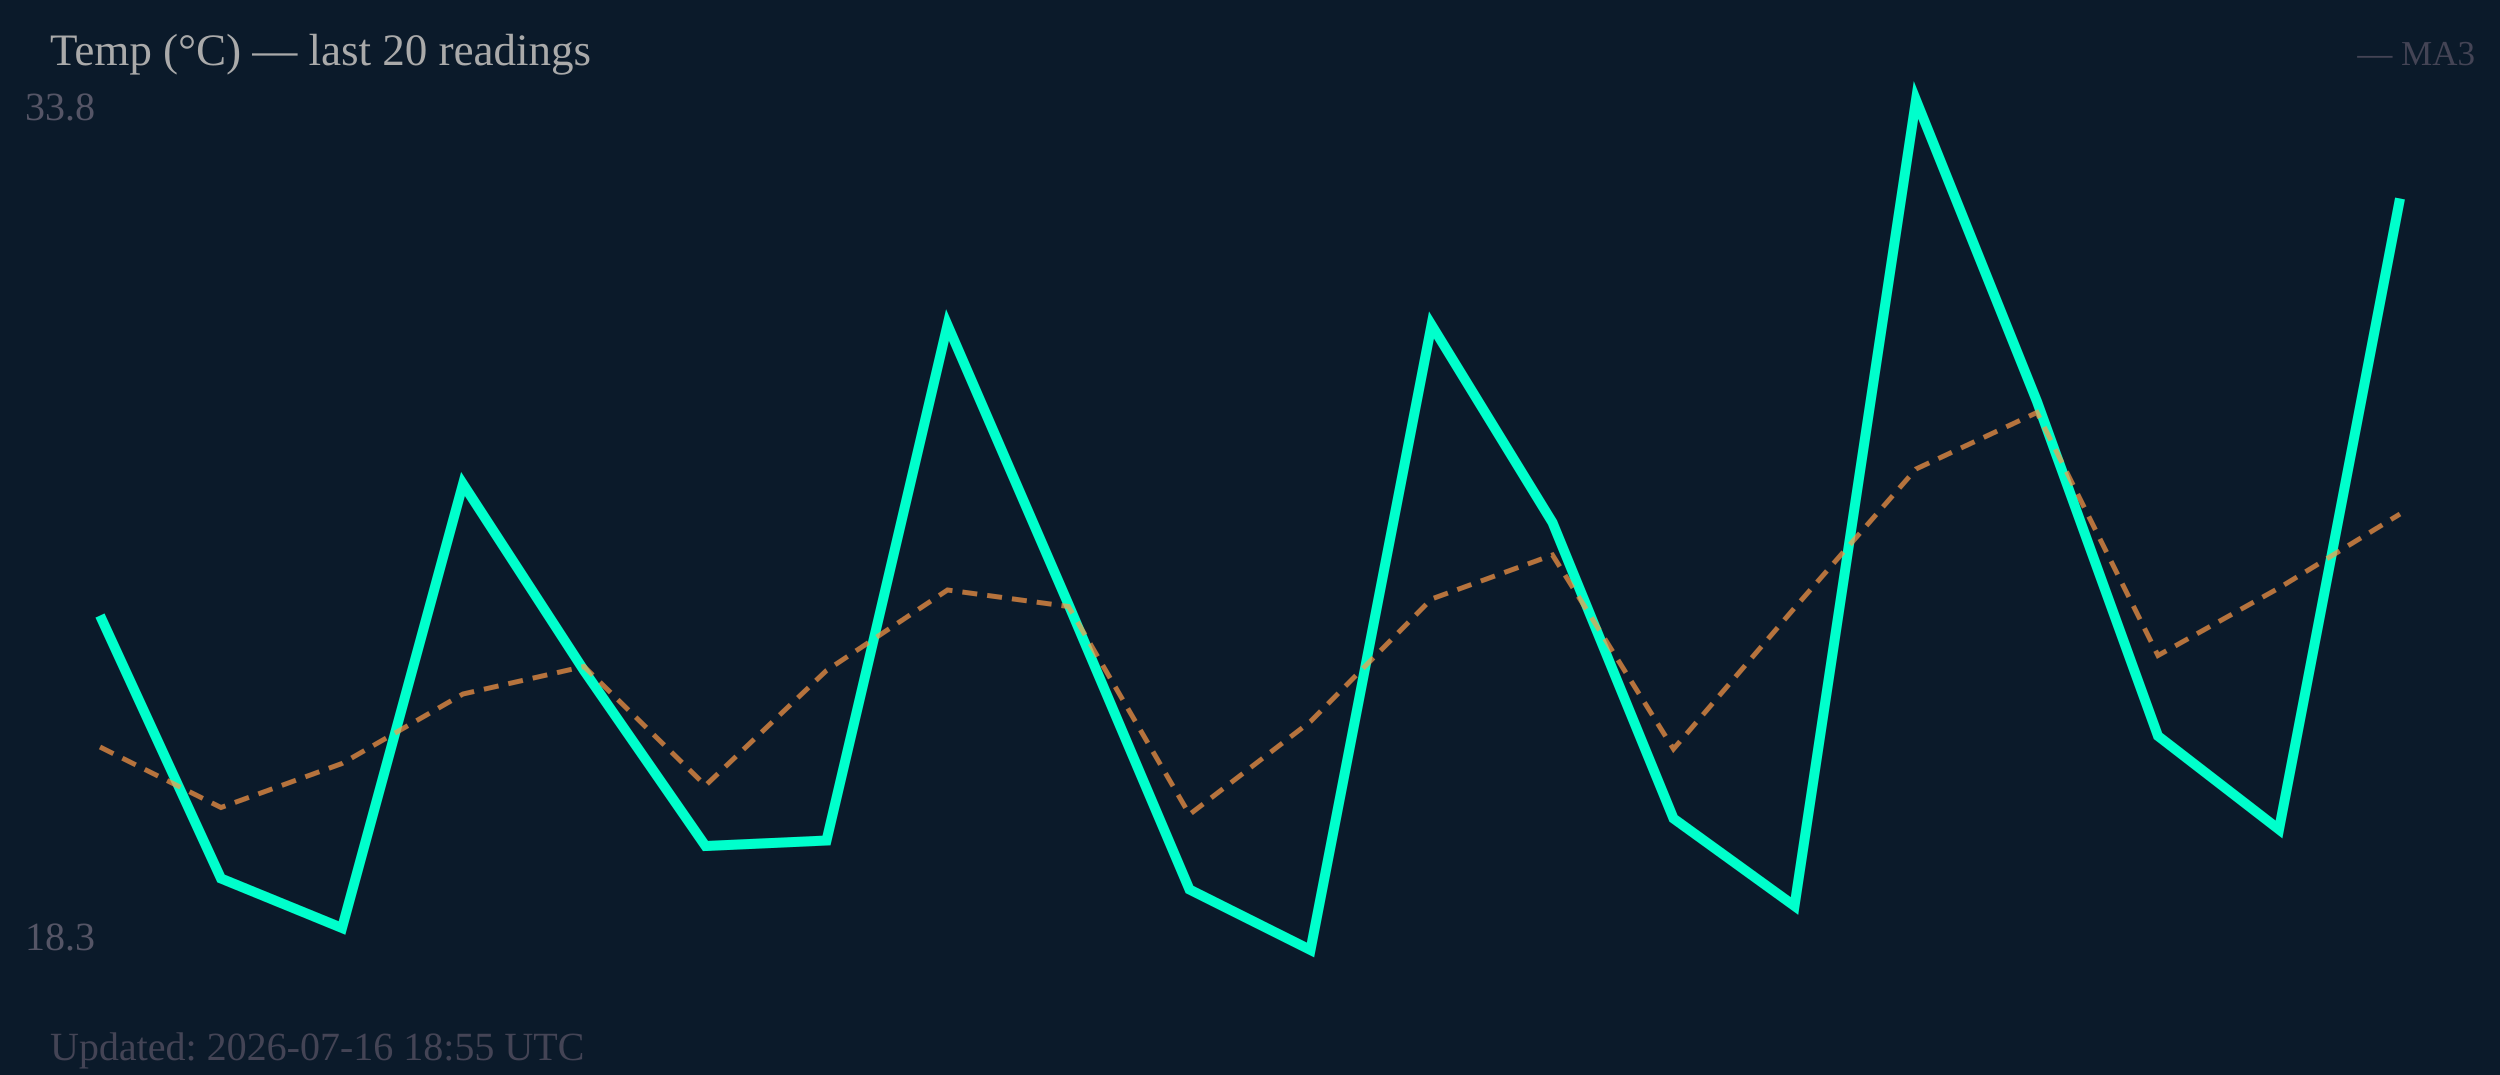
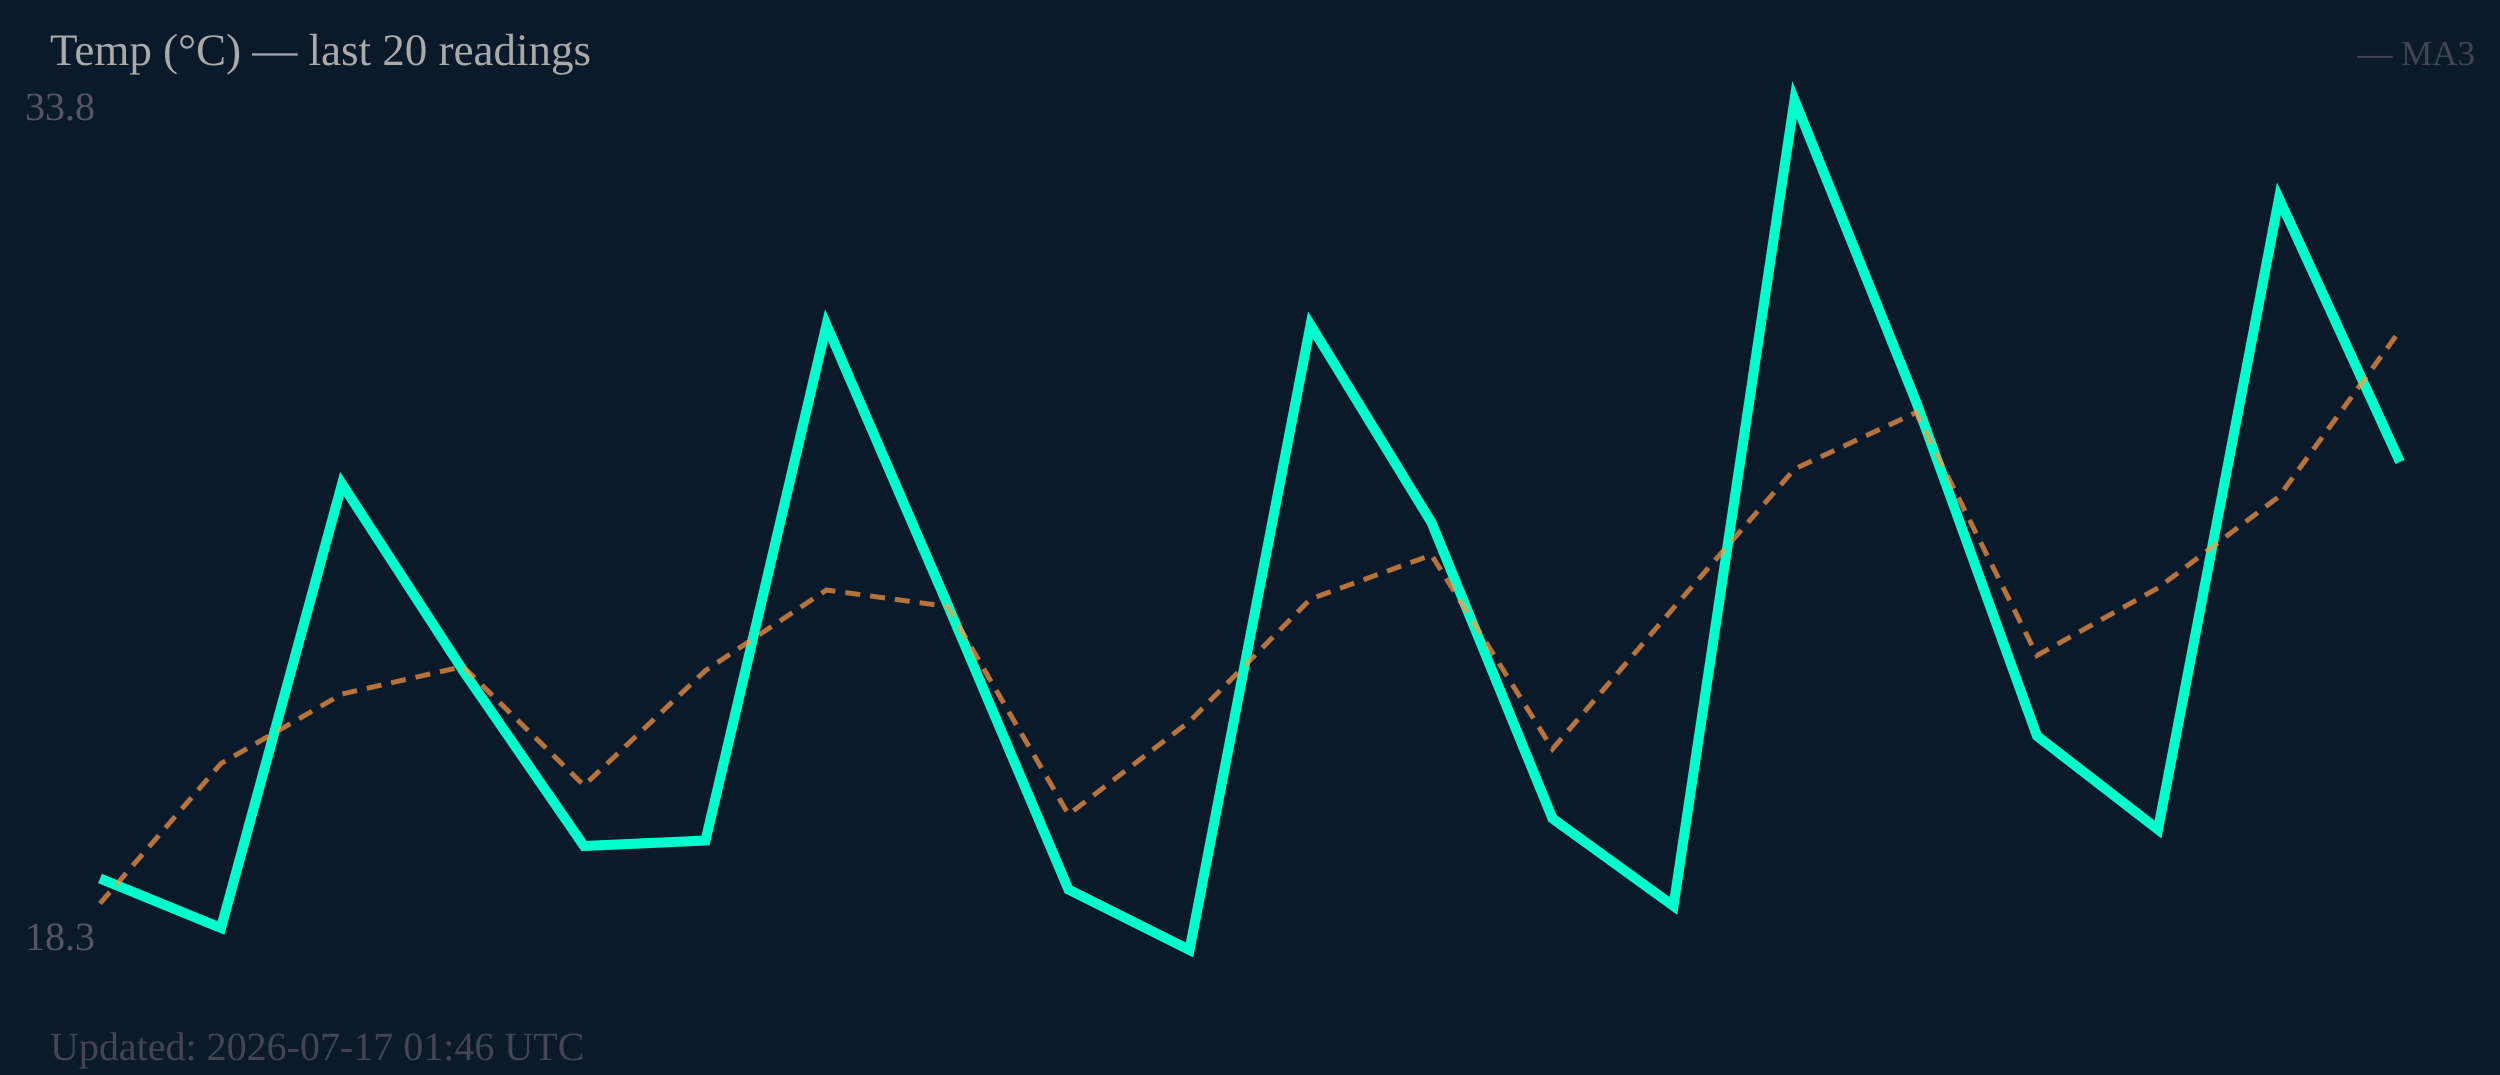
<svg xmlns="http://www.w3.org/2000/svg" width="500" height="215" viewBox="0 0 500 215">
  <rect width="500" height="215" fill="#0b1a2a" />
  <text x="5" y="24" font-size="8" fill="#556">33.8</text>
  <text x="5" y="190" font-size="8" fill="#556">18.3</text>
-   <polyline fill="none" stroke="#00ffcc" stroke-width="2" points="20.0,123.1 44.2,175.7 68.4,185.6 92.6,96.8 116.8,134.1 141.1,169.2 165.3,168.1 189.5,65.0 213.7,120.9 237.9,177.9 262.1,190.0 286.3,65.0 310.5,104.5 334.7,163.7 358.9,181.2 383.2,20.0 407.4,80.3 431.6,147.2 455.8,165.9 480.0,39.7" />
-   <polyline fill="none" stroke="#ff9944" stroke-width="1" stroke-dasharray="3,2" opacity="0.7" points="20.0,149.4 44.2,161.5 68.4,152.7 92.6,138.8 116.8,133.3 141.1,157.1 165.3,134.1 189.5,118.0 213.7,121.3 237.9,162.9 262.1,144.3 286.3,119.8 310.5,111.0 334.7,149.8 358.9,121.6 383.2,93.8 407.4,82.5 431.6,131.1 455.8,117.6 480.0,102.8" />
+   <polyline fill="none" stroke="#00ffcc" stroke-width="2" points="20.0,175.7 44.2,185.6 68.4,96.8 92.6,134.1 116.8,169.2 141.1,168.1 165.3,65.0 189.5,120.9 213.7,177.9 237.9,190.0 262.1,65.0 286.3,104.5 310.5,163.7 334.7,181.2 358.9,20.0 383.2,80.3 407.4,147.2 431.6,165.9 455.8,39.7 480.0,92.4" />
+   <polyline fill="none" stroke="#ff9944" stroke-width="1" stroke-dasharray="3,2" opacity="0.7" points="20.0,180.7 44.2,152.7 68.4,138.8 92.6,133.3 116.8,157.1 141.1,134.1 165.3,118.0 189.5,121.3 213.7,162.9 237.9,144.3 262.1,119.8 286.3,111.0 310.5,149.8 334.7,121.6 358.9,93.8 383.2,82.5 407.4,131.1 431.6,117.6 455.8,99.3 480.0,66.1" />
  <text x="10" y="13" font-size="9" fill="#aaa">Temp (°C) — last 20 readings</text>
  <text x="495" y="13" font-size="7" fill="#445" text-anchor="end">— MA3</text>
-   <text x="10" y="212" font-size="8" fill="#445">Updated: 2026-07-16 18:55 UTC</text>
+   <text x="10" y="212" font-size="8" fill="#445">Updated: 2026-07-17 01:46 UTC</text>
</svg>
